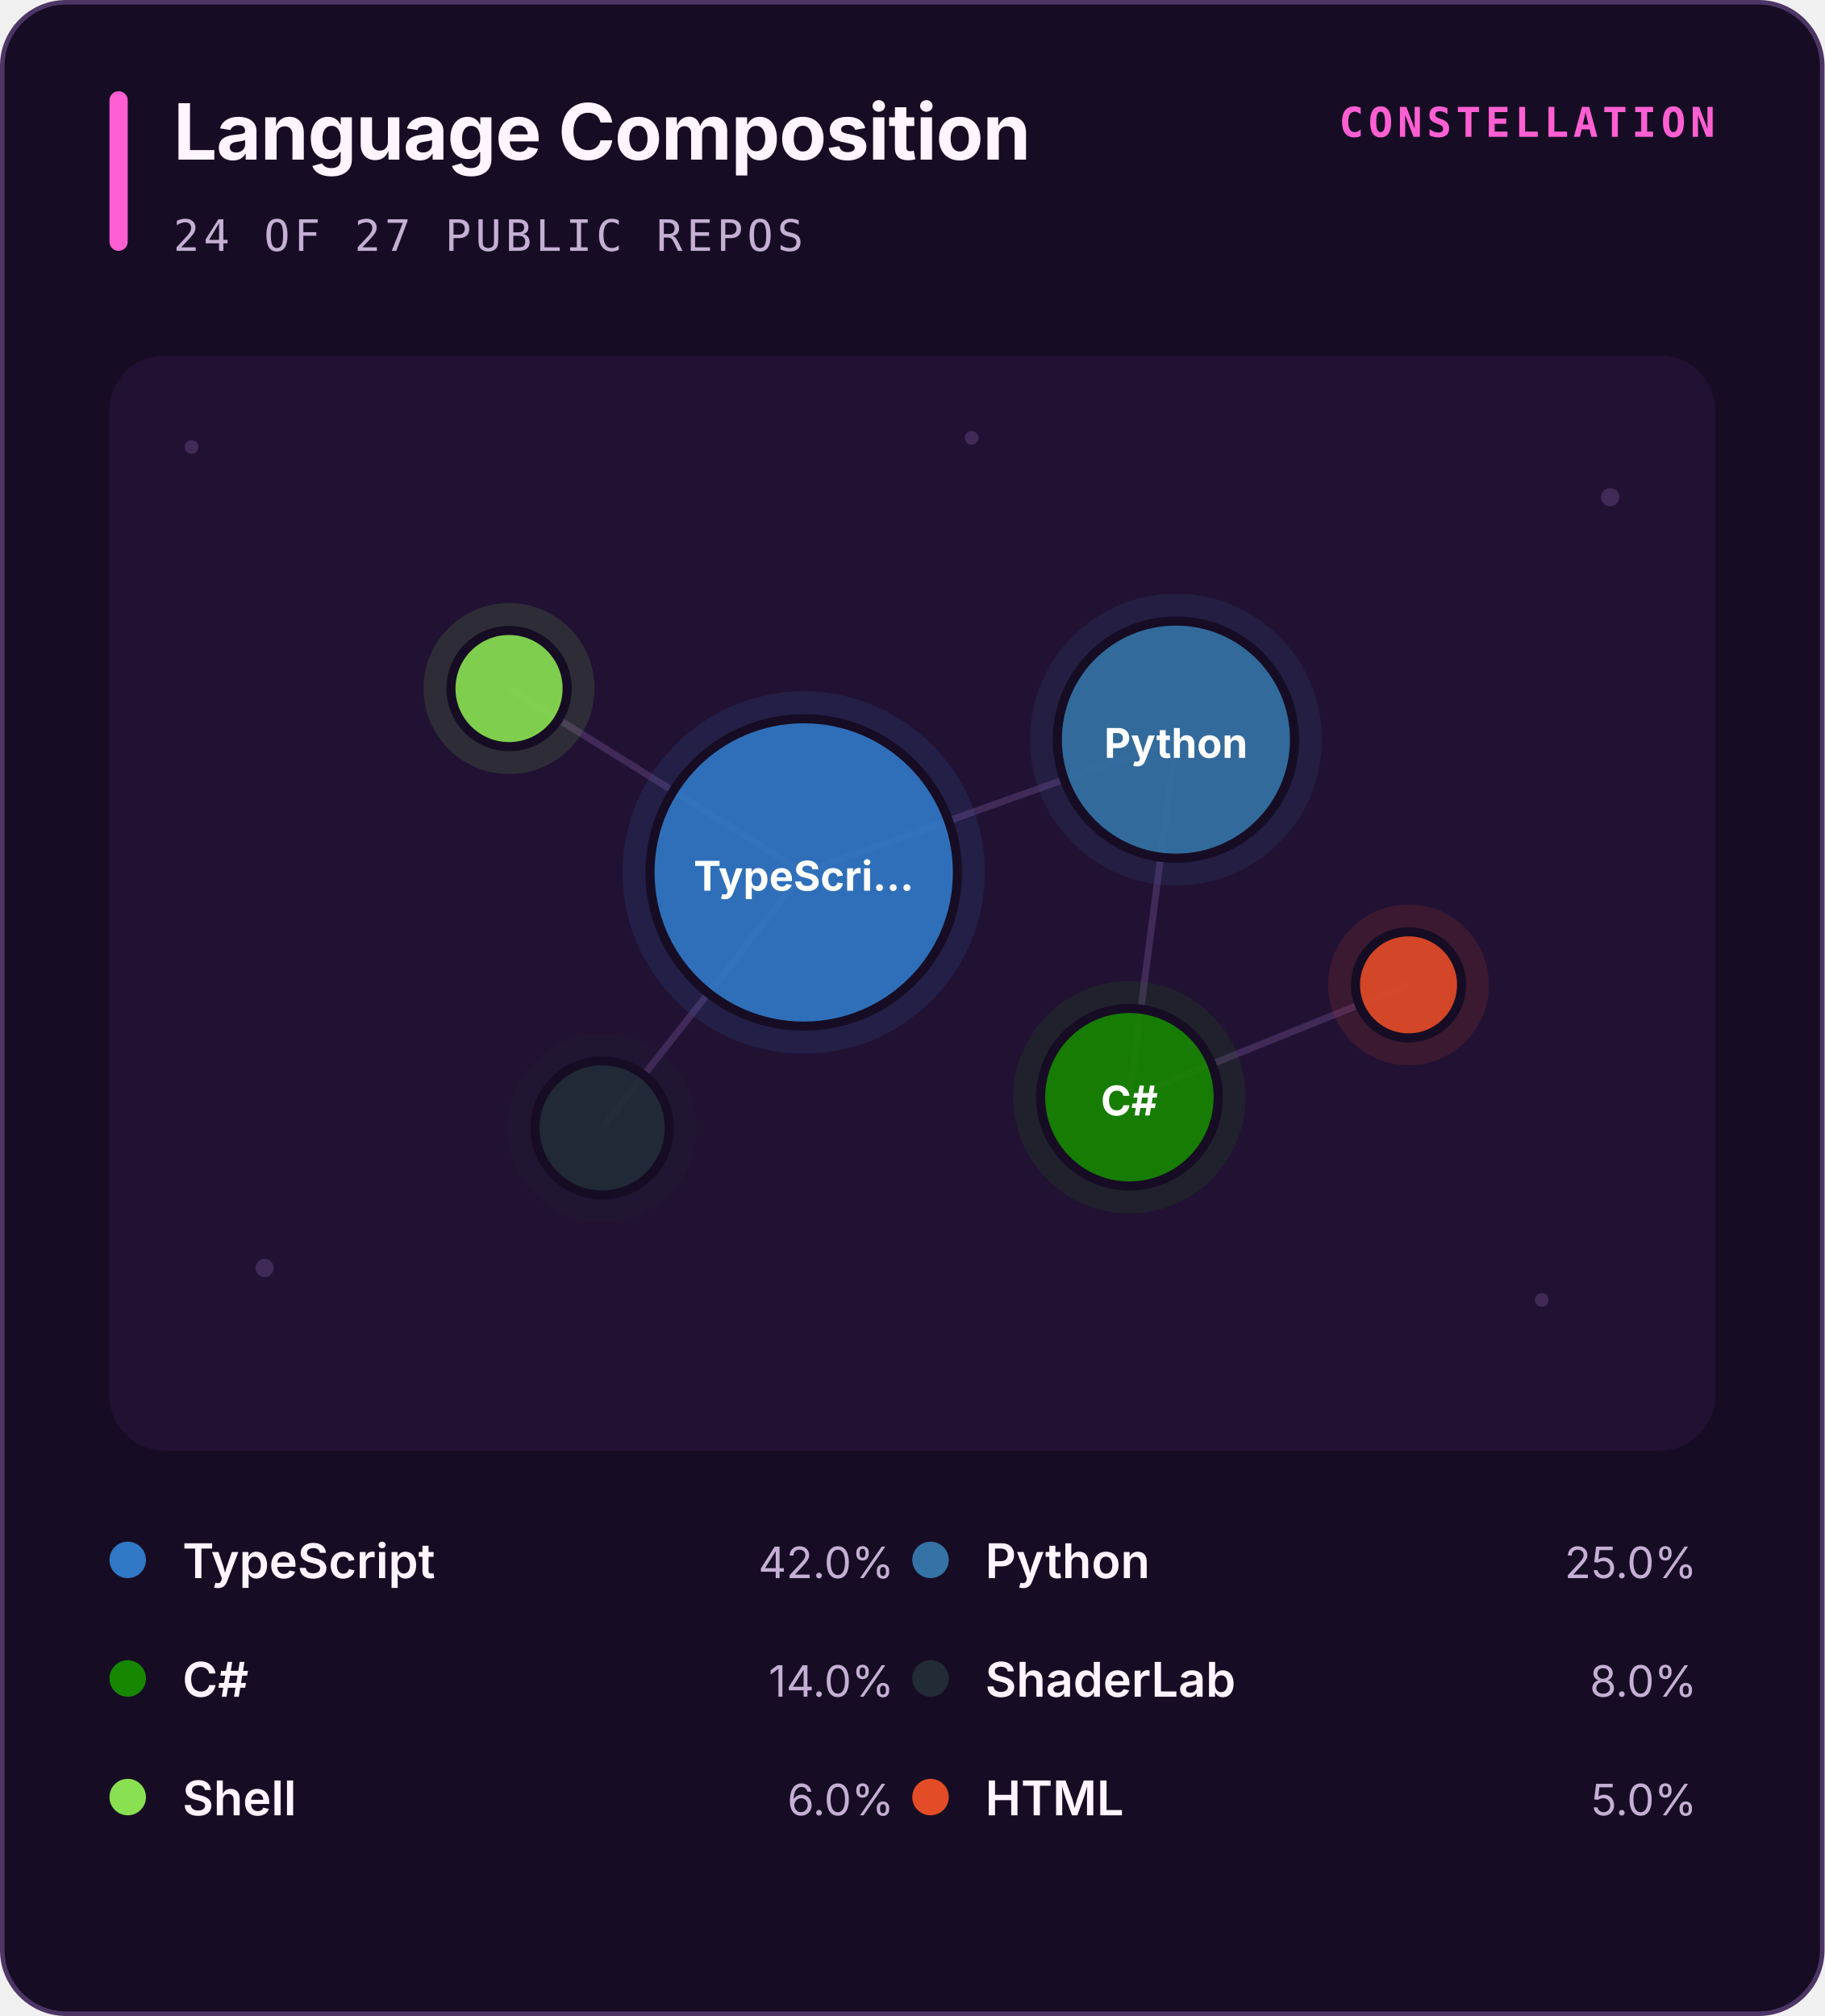
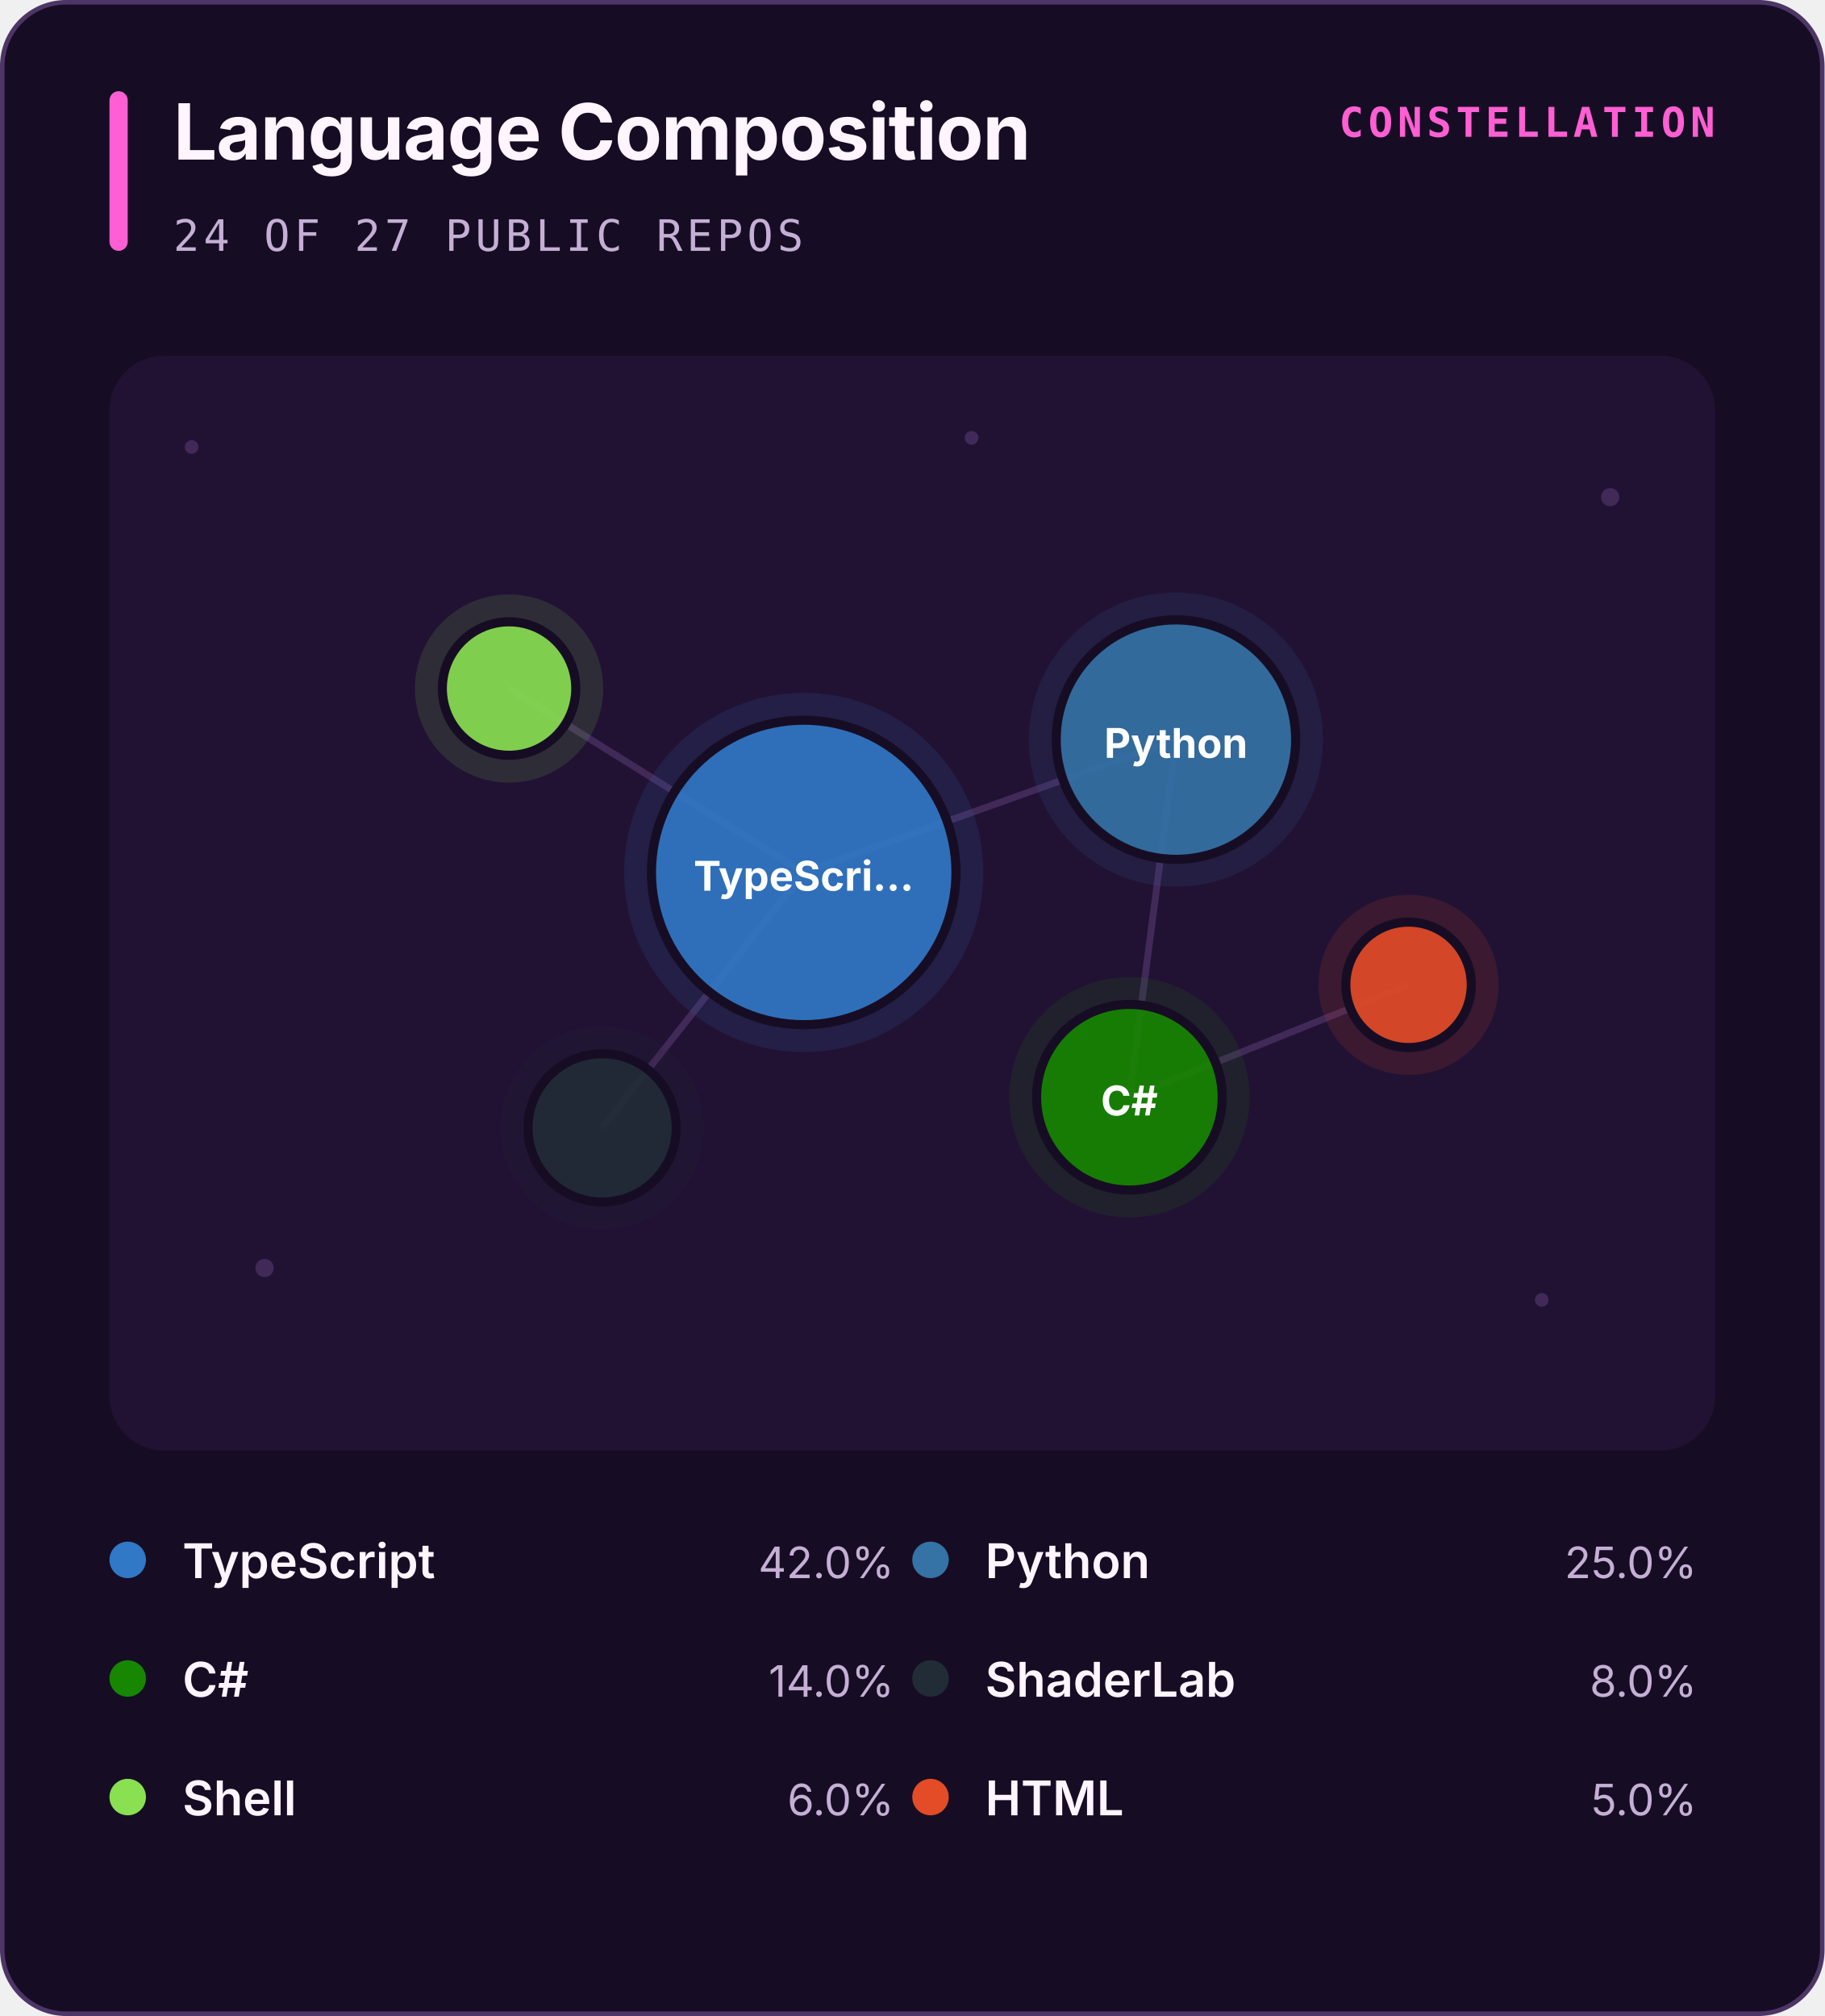
<svg xmlns="http://www.w3.org/2000/svg" role="img" aria-labelledby="title description" data-style="constellation" data-theme="neon" width="400" height="442" viewBox="0 0 400 442">
  <style>
    text { font-family: -apple-system, BlinkMacSystemFont, Segoe UI, sans-serif; }
    .title { fill: #fff5ff; font-size: 17px; font-weight: 700; letter-spacing: -0.2px; }
    .meta, .style-tag, .rank, .metric-label { font-family: ui-monospace, SFMono-Regular, Consolas, monospace; }
    .meta { fill: #c5afd4; font-size: 9.5px; letter-spacing: 0.9px; }
    .style-tag { fill: #ff5fd2; font-size: 9px; font-weight: 700; letter-spacing: 1px; }
    .label { fill: #fff5ff; font-size: 12px; font-weight: 650; }
    .value { fill: #c5afd4; font-size: 11px; font-variant-numeric: tabular-nums; }
    .rank { fill: #ff5fd2; font-size: 9px; font-weight: 700; }
    .metric { fill: #fff5ff; font-size: 27px; font-weight: 750; font-variant-numeric: tabular-nums; }
    .metric-label { fill: #c5afd4; font-size: 7px; letter-spacing: 0.7px; }
    .legend-label { fill: #fff5ff; font-size: 10.5px; font-weight: 600; }
    .legend-value { fill: #c5afd4; font-size: 9.5px; font-variant-numeric: tabular-nums; }
    .node-label { font-size: 9px; font-weight: 750; }
    .empty { fill: #c5afd4; font-size: 11px; }
  </style>
  <rect class="card" x="0.5" y="0.5" width="399" height="441" rx="14" fill="#160d24" stroke="#4d3565" />
  <rect x="24" y="20" width="4" height="35" rx="2" fill="#ff5fd2" />
  <text class="title" x="38" y="35">Language Composition</text>
  <text class="meta" x="38" y="55">24 OF 27 PUBLIC REPOS</text>
  <text class="style-tag" text-anchor="end" x="376" y="30">CONSTELLATION</text>
  <rect x="24" y="78" width="352" height="240" rx="12" fill="#211234" />
  <circle cx="42" cy="98" r="1.5" fill="#412958" />
  <circle cx="353" cy="109" r="2" fill="#412958" />
  <circle cx="338" cy="285" r="1.5" fill="#412958" />
  <circle cx="58" cy="278" r="2" fill="#412958" />
  <circle cx="213" cy="96" r="1.5" fill="#412958" />
  <line x1="257.8" y1="162.16" x2="176.2" y2="191.28" stroke="#412958" stroke-width="1.5" />
  <line x1="247.6" y1="240.56" x2="257.8" y2="162.16" stroke="#412958" stroke-width="1.5" />
  <line x1="132" y1="247.28" x2="176.2" y2="191.28" stroke="#412958" stroke-width="1.5" />
  <line x1="111.6" y1="150.96" x2="176.2" y2="191.28" stroke="#412958" stroke-width="1.5" />
  <line x1="308.8" y1="215.92" x2="247.6" y2="240.56" stroke="#412958" stroke-width="1.5" />
-   <circle cx="176.2" cy="191.28" r="39.7" fill="#3178C6" fill-opacity="0.13" />
-   <circle data-role="constellation-node" data-share="42" cx="176.2" cy="191.28" r="33.7" fill="#3178C6" fill-opacity="0.9" stroke="#160d24" stroke-width="2" />
+   <circle cx="176.2" cy="191.28" r="39.38" fill="#3178C6" fill-opacity="0.13" />
+   <circle data-role="constellation-node" data-share="42" cx="176.2" cy="191.28" r="33.38" fill="#3178C6" fill-opacity="0.9" stroke="#160d24" stroke-width="2" />
  <text class="node-label" text-anchor="middle" x="176.2" y="195.28" fill="#ffffff">TypeScri…</text>
-   <circle cx="257.8" cy="162.16" r="32" fill="#3572A5" fill-opacity="0.13" />
-   <circle data-role="constellation-node" data-share="25" cx="257.8" cy="162.16" r="26" fill="#3572A5" fill-opacity="0.9" stroke="#160d24" stroke-width="2" />
+   <circle cx="257.8" cy="162.16" r="32.25" fill="#3572A5" fill-opacity="0.13" />
+   <circle data-role="constellation-node" data-share="25" cx="257.8" cy="162.16" r="26.25" fill="#3572A5" fill-opacity="0.9" stroke="#160d24" stroke-width="2" />
  <text class="node-label" text-anchor="middle" x="257.8" y="166.16" fill="#ffffff">Python</text>
-   <circle cx="247.6" cy="240.56" r="25.46" fill="#178600" fill-opacity="0.13" />
-   <circle data-role="constellation-node" data-share="14" cx="247.6" cy="240.56" r="19.46" fill="#178600" fill-opacity="0.9" stroke="#160d24" stroke-width="2" />
+   <circle cx="247.6" cy="240.56" r="26.35" fill="#178600" fill-opacity="0.13" />
+   <circle data-role="constellation-node" data-share="14" cx="247.6" cy="240.56" r="20.35" fill="#178600" fill-opacity="0.9" stroke="#160d24" stroke-width="2" />
  <text class="node-label" text-anchor="middle" x="247.6" y="244.56" fill="#ffffff">C#</text>
-   <circle cx="132" cy="247.28" r="20.71" fill="#222C37" fill-opacity="0.13" />
-   <circle data-role="constellation-node" data-share="8" cx="132" cy="247.28" r="14.71" fill="#222C37" fill-opacity="0.9" stroke="#160d24" stroke-width="2" />
-   <circle cx="111.6" cy="150.96" r="18.74" fill="#89E051" fill-opacity="0.13" />
-   <circle data-role="constellation-node" data-share="6" cx="111.6" cy="150.96" r="12.74" fill="#89E051" fill-opacity="0.9" stroke="#160d24" stroke-width="2" />
-   <circle cx="308.8" cy="215.92" r="17.63" fill="#E34C26" fill-opacity="0.13" />
-   <circle data-role="constellation-node" data-share="5" cx="308.8" cy="215.92" r="11.63" fill="#E34C26" fill-opacity="0.9" stroke="#160d24" stroke-width="2" />
-   <circle cx="28" cy="342" r="4" fill="#3178C6" />
-   <text class="legend-label" x="40" y="346">TypeScript</text>
-   <text class="legend-value" text-anchor="end" x="196" y="346">42.0%</text>
-   <circle cx="204" cy="342" r="4" fill="#3572A5" />
-   <text class="legend-label" x="216" y="346">Python</text>
-   <text class="legend-value" text-anchor="end" x="372" y="346">25.0%</text>
-   <circle cx="28" cy="368" r="4" fill="#178600" />
-   <text class="legend-label" x="40" y="372">C#</text>
-   <text class="legend-value" text-anchor="end" x="196" y="372">14.0%</text>
-   <circle cx="204" cy="368" r="4" fill="#222C37" />
-   <text class="legend-label" x="216" y="372">ShaderLab</text>
-   <text class="legend-value" text-anchor="end" x="372" y="372">8.0%</text>
-   <circle cx="28" cy="394" r="4" fill="#89E051" />
-   <text class="legend-label" x="40" y="398">Shell</text>
-   <text class="legend-value" text-anchor="end" x="196" y="398">6.0%</text>
-   <circle cx="204" cy="394" r="4" fill="#E34C26" />
-   <text class="legend-label" x="216" y="398">HTML</text>
-   <text class="legend-value" text-anchor="end" x="372" y="398">5.0%</text>
+   <circle cx="132" cy="247.28" r="22.25" fill="#222C37" fill-opacity="0.13" />
+   <circle data-role="constellation-node" data-share="8" cx="132" cy="247.28" r="16.25" fill="#222C37" fill-opacity="0.9" stroke="#160d24" stroke-width="2" />
+   <circle cx="111.6" cy="150.96" r="20.63" fill="#89E051" fill-opacity="0.13" />
+   <circle data-role="constellation-node" data-share="6" cx="111.6" cy="150.96" r="14.63" fill="#89E051" fill-opacity="0.9" stroke="#160d24" stroke-width="2" />
+   <circle cx="308.8" cy="215.92" r="19.75" fill="#E34C26" fill-opacity="0.13" />
+   <circle data-role="constellation-node" data-share="5" cx="308.8" cy="215.92" r="13.75" fill="#E34C26" fill-opacity="0.9" stroke="#160d24" stroke-width="2" />
+   <g data-role="legend" data-columns="2">
+     <circle cx="28" cy="342" r="4" fill="#3178C6" />
+     <text class="legend-label" x="40" y="346">TypeScript</text>
+     <text class="legend-value" text-anchor="end" x="196" y="346">42.0%</text>
+     <circle cx="204" cy="342" r="4" fill="#3572A5" />
+     <text class="legend-label" x="216" y="346">Python</text>
+     <text class="legend-value" text-anchor="end" x="372" y="346">25.0%</text>
+     <circle cx="28" cy="368" r="4" fill="#178600" />
+     <text class="legend-label" x="40" y="372">C#</text>
+     <text class="legend-value" text-anchor="end" x="196" y="372">14.0%</text>
+     <circle cx="204" cy="368" r="4" fill="#222C37" />
+     <text class="legend-label" x="216" y="372">ShaderLab</text>
+     <text class="legend-value" text-anchor="end" x="372" y="372">8.0%</text>
+     <circle cx="28" cy="394" r="4" fill="#89E051" />
+     <text class="legend-label" x="40" y="398">Shell</text>
+     <text class="legend-value" text-anchor="end" x="196" y="398">6.0%</text>
+     <circle cx="204" cy="394" r="4" fill="#E34C26" />
+     <text class="legend-label" x="216" y="398">HTML</text>
+     <text class="legend-value" text-anchor="end" x="372" y="398">5.0%</text>
+   </g>
</svg>
